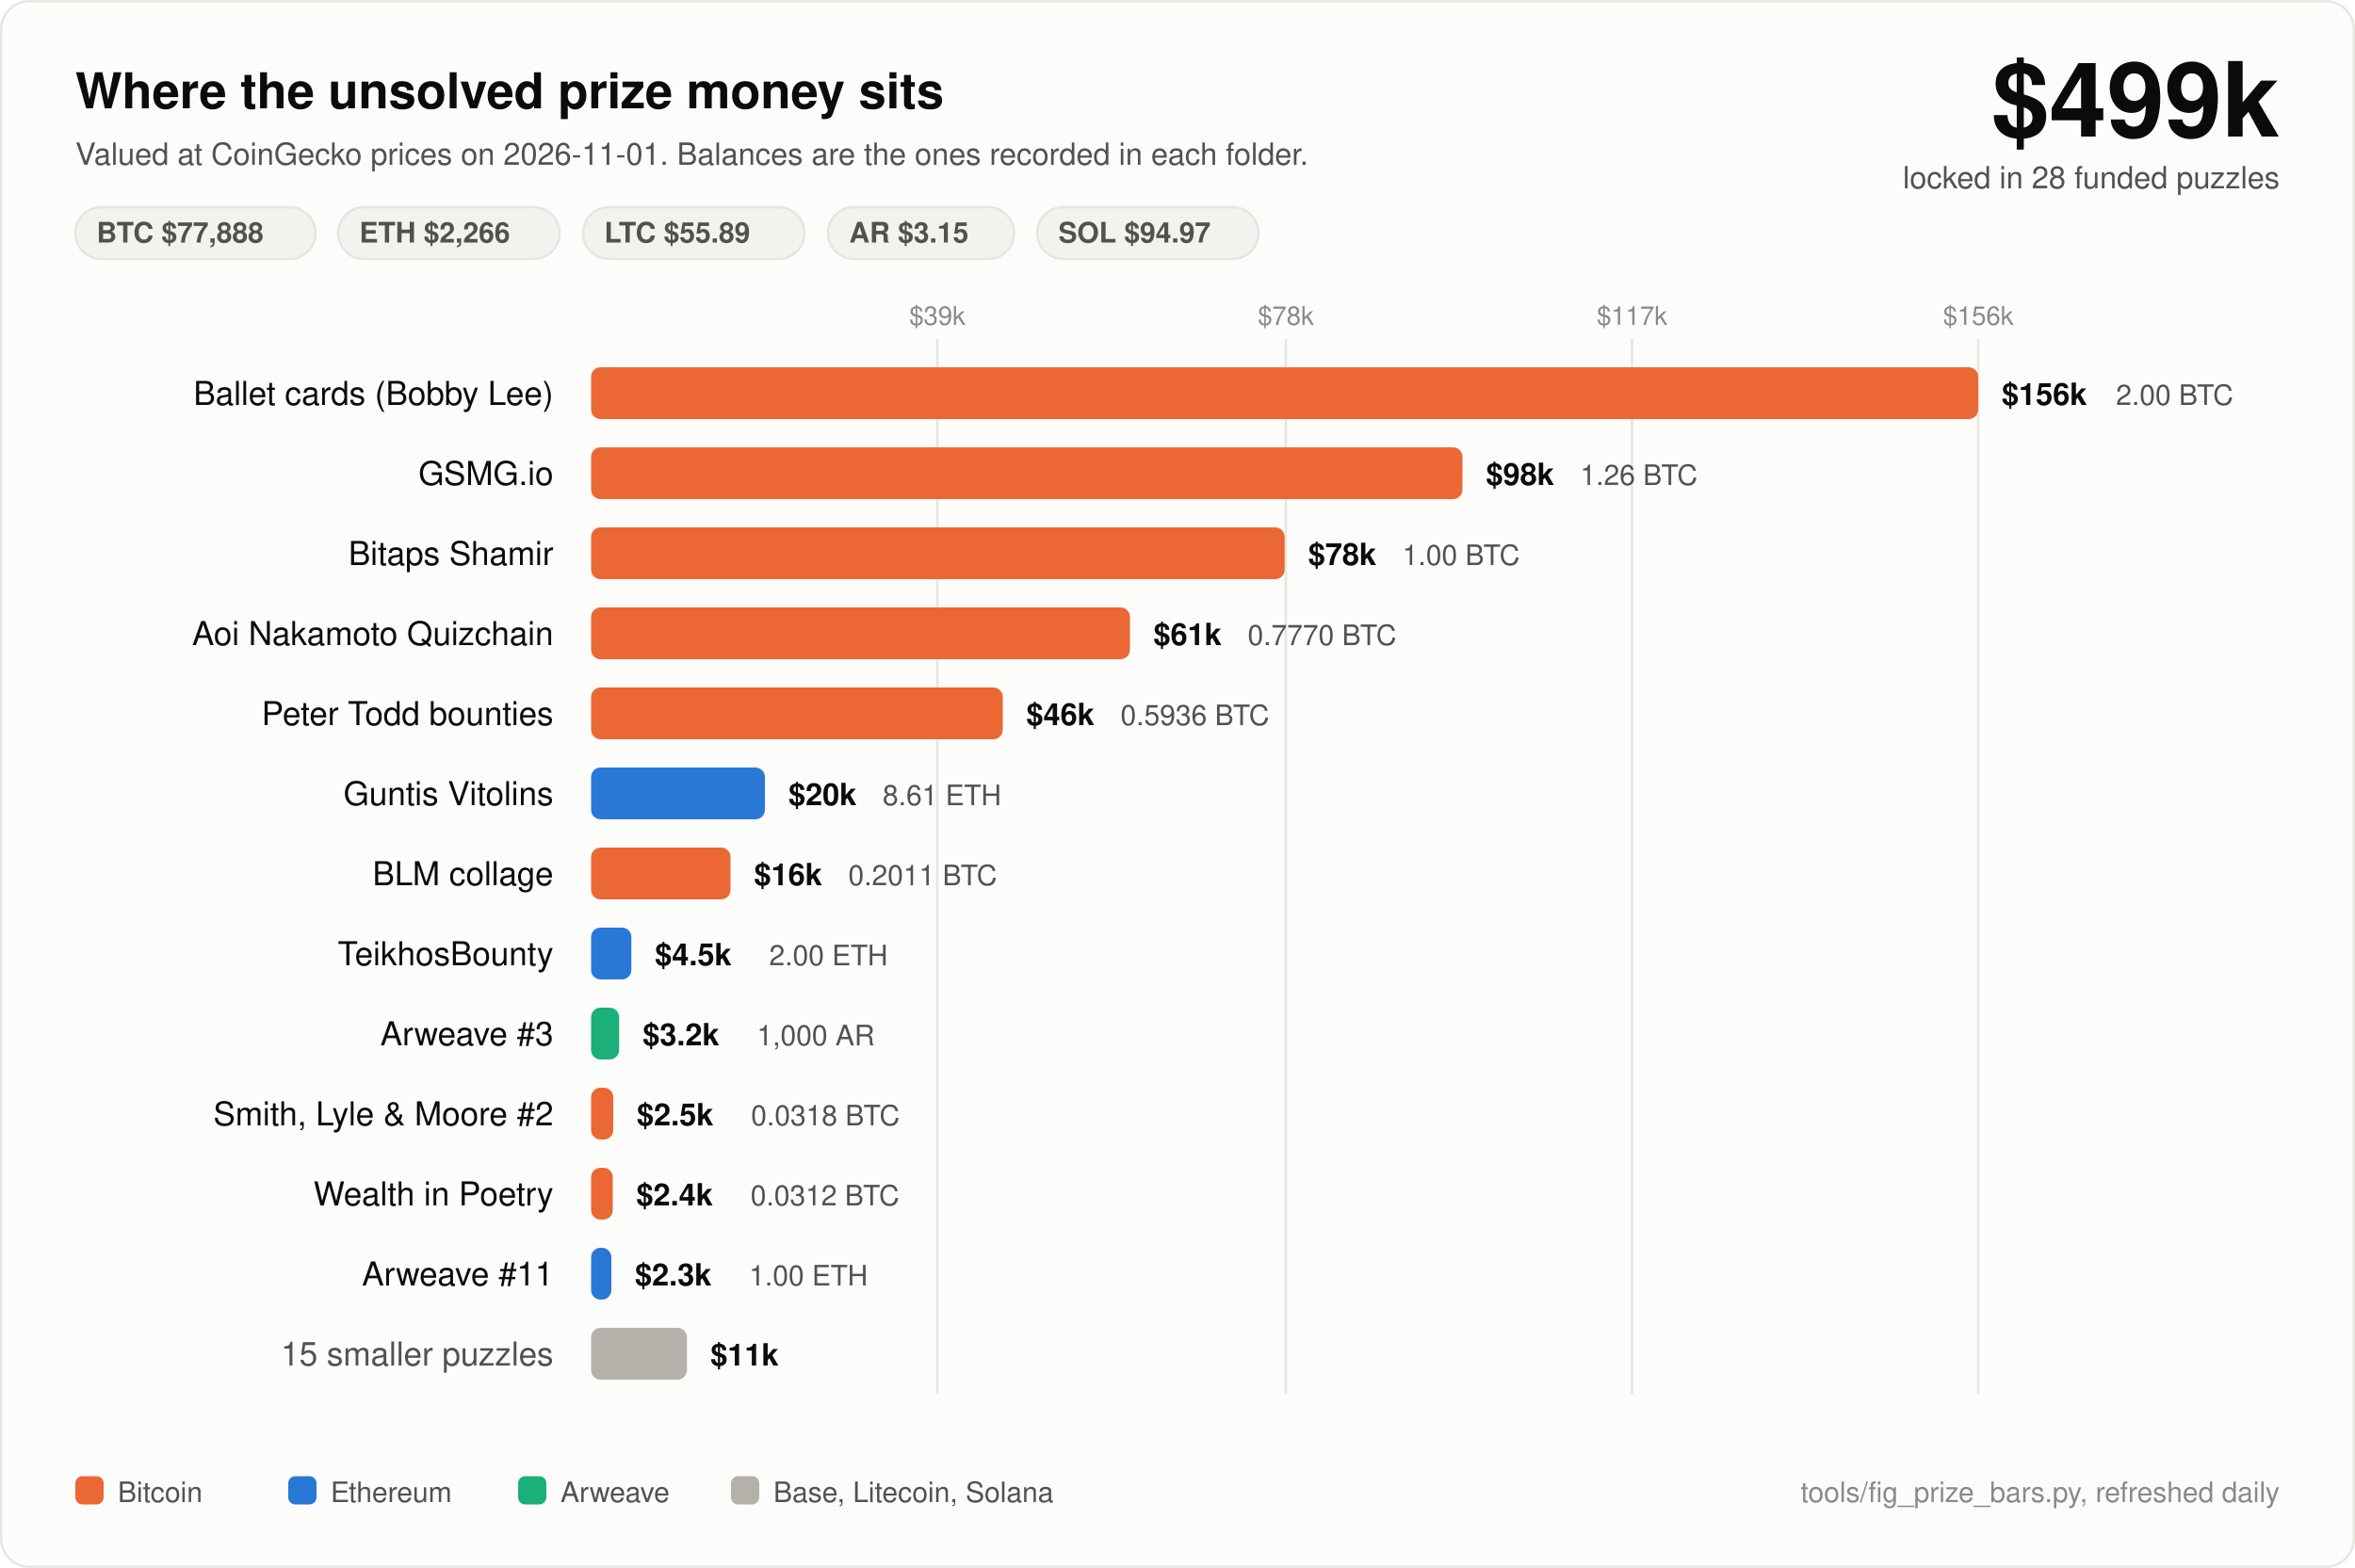
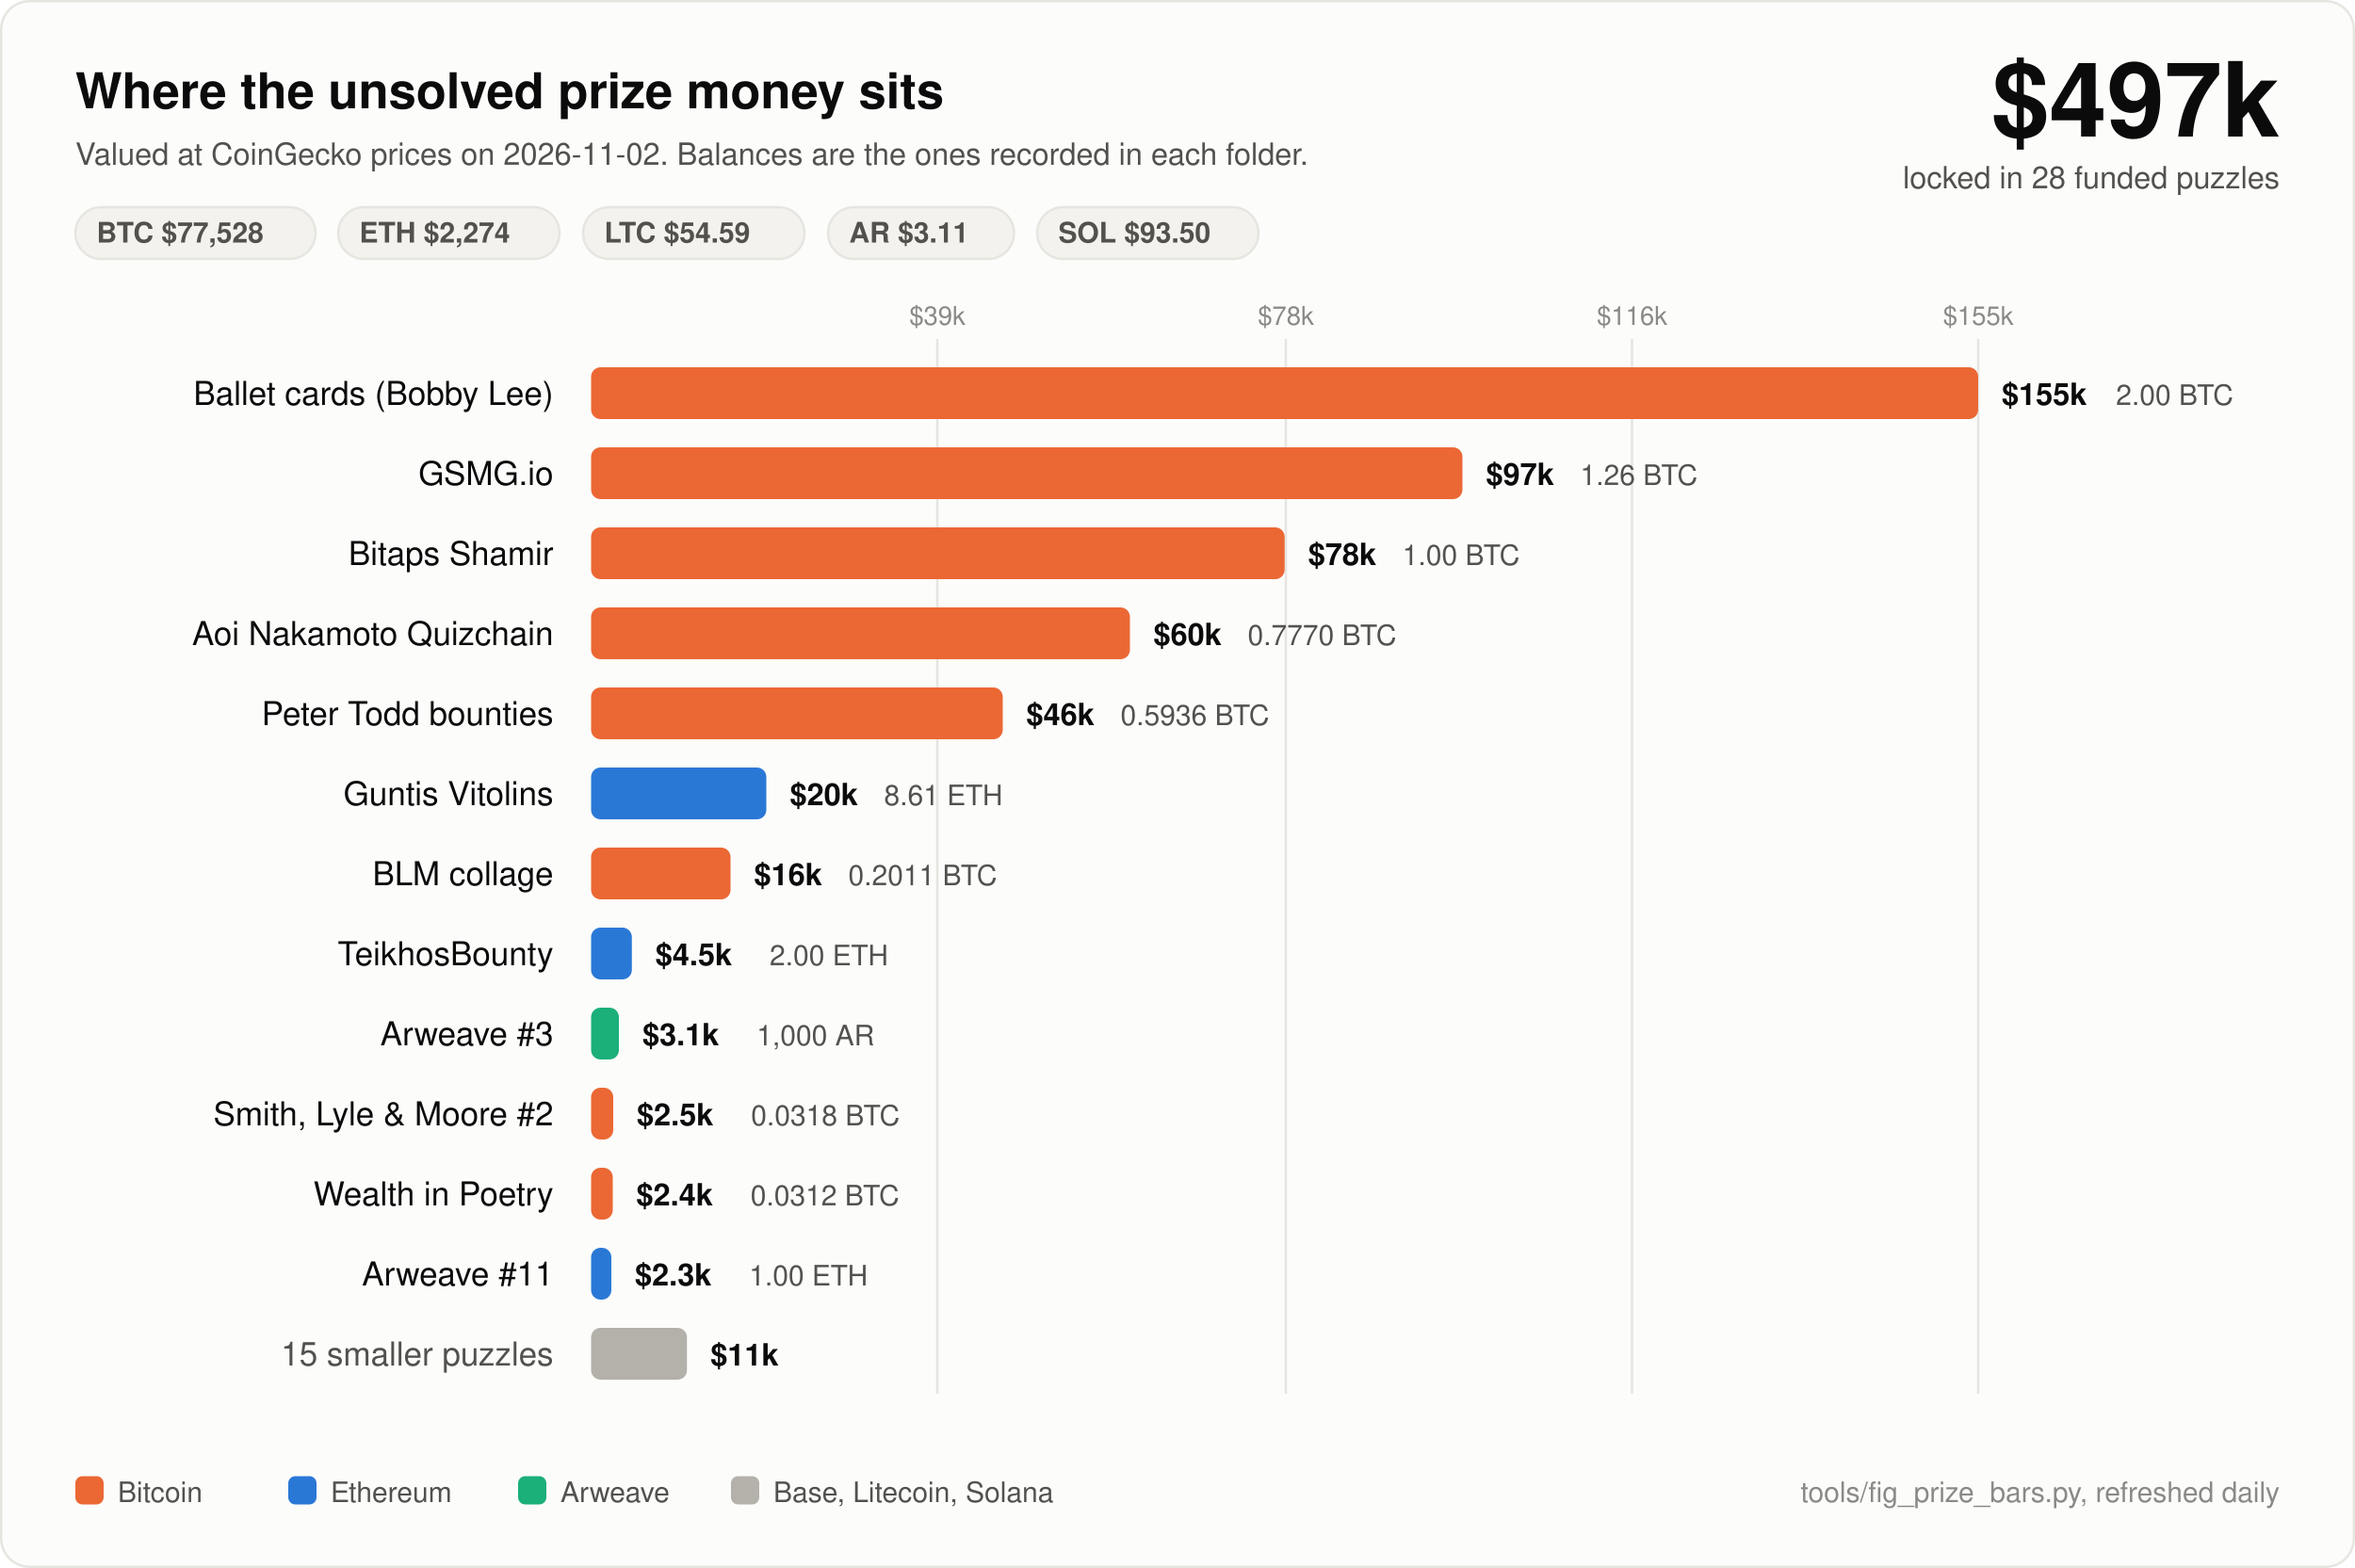
<svg xmlns="http://www.w3.org/2000/svg" width="1000" height="666" viewBox="0 0 1000 666" font-family="ui-sans-serif, -apple-system, Segoe UI, Helvetica, Arial, sans-serif">
  <rect x="0.5" y="0.5" width="999" height="665" rx="12" fill="#fcfcfb" stroke="#e6e5e0" />
  <text x="32" y="46" fill="#0b0b0b" font-size="21" font-weight="700">Where the unsolved prize money sits</text>
-   <text x="32" y="70" fill="#52514e" font-size="13">Valued at CoinGecko prices on 2026-11-01. Balances are the ones recorded in each folder.</text>
-   <text x="968" y="58" fill="#0b0b0b" font-size="44" font-weight="700" text-anchor="end">$499k</text>
+   <text x="32" y="70" fill="#52514e" font-size="13">Valued at CoinGecko prices on 2026-11-02. Balances are the ones recorded in each folder.</text>
+   <text x="968" y="58" fill="#0b0b0b" font-size="44" font-weight="700" text-anchor="end">$497k</text>
  <text x="968" y="80" fill="#52514e" font-size="13" text-anchor="end">locked in 28 funded puzzles</text>
  <rect x="32" y="88" width="102" height="22" rx="11" fill="#f3f2ee" stroke="#e6e5e0" />
-   <text x="41" y="103" fill="#52514e" font-size="12" font-weight="600">BTC $77,888</text>
+   <text x="41" y="103" fill="#52514e" font-size="12" font-weight="600">BTC $77,528</text>
  <rect x="143.6" y="88" width="94" height="22" rx="11" fill="#f3f2ee" stroke="#e6e5e0" />
-   <text x="152.6" y="103" fill="#52514e" font-size="12" font-weight="600">ETH $2,266</text>
+   <text x="152.6" y="103" fill="#52514e" font-size="12" font-weight="600">ETH $2,274</text>
  <rect x="247.6" y="88" width="94" height="22" rx="11" fill="#f3f2ee" stroke="#e6e5e0" />
-   <text x="256.6" y="103" fill="#52514e" font-size="12" font-weight="600">LTC $55.89</text>
+   <text x="256.6" y="103" fill="#52514e" font-size="12" font-weight="600">LTC $54.59</text>
  <rect x="351.6" y="88" width="79" height="22" rx="11" fill="#f3f2ee" stroke="#e6e5e0" />
-   <text x="360.6" y="103" fill="#52514e" font-size="12" font-weight="600">AR $3.15</text>
+   <text x="360.6" y="103" fill="#52514e" font-size="12" font-weight="600">AR $3.11</text>
  <rect x="440.4" y="88" width="94" height="22" rx="11" fill="#f3f2ee" stroke="#e6e5e0" />
-   <text x="449.4" y="103" fill="#52514e" font-size="12" font-weight="600">SOL $94.97</text>
+   <text x="449.4" y="103" fill="#52514e" font-size="12" font-weight="600">SOL $93.50</text>
  <line x1="398" y1="144" x2="398" y2="592" stroke="#e6e5e0" stroke-width="1" />
  <text x="398" y="138" fill="#8a8985" font-size="11" text-anchor="middle">$39k</text>
  <line x1="546" y1="144" x2="546" y2="592" stroke="#e6e5e0" stroke-width="1" />
  <text x="546" y="138" fill="#8a8985" font-size="11" text-anchor="middle">$78k</text>
  <line x1="693" y1="144" x2="693" y2="592" stroke="#e6e5e0" stroke-width="1" />
-   <text x="693" y="138" fill="#8a8985" font-size="11" text-anchor="middle">$117k</text>
+   <text x="693" y="138" fill="#8a8985" font-size="11" text-anchor="middle">$116k</text>
  <line x1="840" y1="144" x2="840" y2="592" stroke="#e6e5e0" stroke-width="1" />
-   <text x="840" y="138" fill="#8a8985" font-size="11" text-anchor="middle">$156k</text>
+   <text x="840" y="138" fill="#8a8985" font-size="11" text-anchor="middle">$155k</text>
  <text x="235" y="172" fill="#0b0b0b" font-size="14" text-anchor="end">Ballet cards (Bobby Lee)</text>
  <rect x="251" y="156" width="589.0" height="22" rx="4" fill="#eb6834" />
-   <text x="850.0" y="172" fill="#0b0b0b" font-size="13" font-weight="600">$156k</text>
+   <text x="850.0" y="172" fill="#0b0b0b" font-size="13" font-weight="600">$155k</text>
  <text x="898.5" y="172" fill="#52514e" font-size="12">2.00 BTC</text>
  <text x="235" y="206" fill="#0b0b0b" font-size="14" text-anchor="end">GSMG.io</text>
  <rect x="251" y="190" width="370.0" height="22" rx="4" fill="#eb6834" />
-   <text x="631.0" y="206" fill="#0b0b0b" font-size="13" font-weight="600">$98k</text>
+   <text x="631.0" y="206" fill="#0b0b0b" font-size="13" font-weight="600">$97k</text>
  <text x="671.0" y="206" fill="#52514e" font-size="12">1.26 BTC</text>
  <text x="235" y="240" fill="#0b0b0b" font-size="14" text-anchor="end">Bitaps Shamir</text>
  <rect x="251" y="224" width="294.5" height="22" rx="4" fill="#eb6834" />
  <text x="555.5" y="240" fill="#0b0b0b" font-size="13" font-weight="600">$78k</text>
  <text x="595.5" y="240" fill="#52514e" font-size="12">1.00 BTC</text>
  <text x="235" y="274" fill="#0b0b0b" font-size="14" text-anchor="end">Aoi Nakamoto Quizchain</text>
  <rect x="251" y="258" width="228.8" height="22" rx="4" fill="#eb6834" />
-   <text x="489.8" y="274" fill="#0b0b0b" font-size="13" font-weight="600">$61k</text>
+   <text x="489.8" y="274" fill="#0b0b0b" font-size="13" font-weight="600">$60k</text>
  <text x="529.8" y="274" fill="#52514e" font-size="12">0.7770 BTC</text>
  <text x="235" y="308" fill="#0b0b0b" font-size="14" text-anchor="end">Peter Todd bounties</text>
  <rect x="251" y="292" width="174.8" height="22" rx="4" fill="#eb6834" />
  <text x="435.8" y="308" fill="#0b0b0b" font-size="13" font-weight="600">$46k</text>
  <text x="475.8" y="308" fill="#52514e" font-size="12">0.5936 BTC</text>
  <text x="235" y="342" fill="#0b0b0b" font-size="14" text-anchor="end">Guntis Vitolins</text>
-   <rect x="251" y="326" width="73.8" height="22" rx="4" fill="#2a78d6" />
-   <text x="334.8" y="342" fill="#0b0b0b" font-size="13" font-weight="600">$20k</text>
-   <text x="374.8" y="342" fill="#52514e" font-size="12">8.61 ETH</text>
+   <rect x="251" y="326" width="74.4" height="22" rx="4" fill="#2a78d6" />
+   <text x="335.4" y="342" fill="#0b0b0b" font-size="13" font-weight="600">$20k</text>
+   <text x="375.4" y="342" fill="#52514e" font-size="12">8.61 ETH</text>
  <text x="235" y="376" fill="#0b0b0b" font-size="14" text-anchor="end">BLM collage</text>
  <rect x="251" y="360" width="59.2" height="22" rx="4" fill="#eb6834" />
  <text x="320.2" y="376" fill="#0b0b0b" font-size="13" font-weight="600">$16k</text>
  <text x="360.2" y="376" fill="#52514e" font-size="12">0.2011 BTC</text>
  <text x="235" y="410" fill="#0b0b0b" font-size="14" text-anchor="end">TeikhosBounty</text>
-   <rect x="251" y="394" width="17.1" height="22" rx="4" fill="#2a78d6" />
-   <text x="278.1" y="410" fill="#0b0b0b" font-size="13" font-weight="600">$4.5k</text>
-   <text x="326.6" y="410" fill="#52514e" font-size="12">2.00 ETH</text>
+   <rect x="251" y="394" width="17.3" height="22" rx="4" fill="#2a78d6" />
+   <text x="278.3" y="410" fill="#0b0b0b" font-size="13" font-weight="600">$4.5k</text>
+   <text x="326.8" y="410" fill="#52514e" font-size="12">2.00 ETH</text>
  <text x="235" y="444" fill="#0b0b0b" font-size="14" text-anchor="end">Arweave #3</text>
-   <rect x="251" y="428" width="11.9" height="22" rx="4" fill="#1baf7a" />
-   <text x="272.9" y="444" fill="#0b0b0b" font-size="13" font-weight="600">$3.2k</text>
-   <text x="321.4" y="444" fill="#52514e" font-size="12">1,000 AR</text>
+   <rect x="251" y="428" width="11.8" height="22" rx="4" fill="#1baf7a" />
+   <text x="272.8" y="444" fill="#0b0b0b" font-size="13" font-weight="600">$3.1k</text>
+   <text x="321.3" y="444" fill="#52514e" font-size="12">1,000 AR</text>
  <text x="235" y="478" fill="#0b0b0b" font-size="14" text-anchor="end">Smith, Lyle &amp; Moore #2</text>
  <rect x="251" y="462" width="9.4" height="22" rx="4" fill="#eb6834" />
  <text x="270.4" y="478" fill="#0b0b0b" font-size="13" font-weight="600">$2.5k</text>
  <text x="318.9" y="478" fill="#52514e" font-size="12">0.0318 BTC</text>
  <text x="235" y="512" fill="#0b0b0b" font-size="14" text-anchor="end">Wealth in Poetry</text>
  <rect x="251" y="496" width="9.2" height="22" rx="4" fill="#eb6834" />
  <text x="270.2" y="512" fill="#0b0b0b" font-size="13" font-weight="600">$2.4k</text>
  <text x="318.7" y="512" fill="#52514e" font-size="12">0.0312 BTC</text>
  <text x="235" y="546" fill="#0b0b0b" font-size="14" text-anchor="end">Arweave #11</text>
  <rect x="251" y="530" width="8.6" height="22" rx="4" fill="#2a78d6" />
  <text x="269.6" y="546" fill="#0b0b0b" font-size="13" font-weight="600">$2.3k</text>
  <text x="318.1" y="546" fill="#52514e" font-size="12">1.00 ETH</text>
  <text x="235" y="580" fill="#52514e" font-size="14" text-anchor="end">15 smaller puzzles</text>
  <rect x="251" y="564" width="40.7" height="22" rx="4" fill="#b3b1aa" />
  <text x="301.7" y="580" fill="#0b0b0b" font-size="13" font-weight="600">$11k</text>
  <rect x="32" y="627" width="12" height="12" rx="3" fill="#eb6834" />
  <text x="50" y="638" fill="#52514e" font-size="12">Bitcoin</text>
  <rect x="122.4" y="627" width="12" height="12" rx="3" fill="#2a78d6" />
  <text x="140.4" y="638" fill="#52514e" font-size="12">Ethereum</text>
  <rect x="220.0" y="627" width="12" height="12" rx="3" fill="#1baf7a" />
  <text x="238.0" y="638" fill="#52514e" font-size="12">Arweave</text>
  <rect x="310.4" y="627" width="12" height="12" rx="3" fill="#b3b1aa" />
  <text x="328.4" y="638" fill="#52514e" font-size="12">Base, Litecoin, Solana</text>
  <text x="968" y="638" fill="#8a8985" font-size="12" text-anchor="end">tools/fig_prize_bars.py, refreshed daily</text>
</svg>
